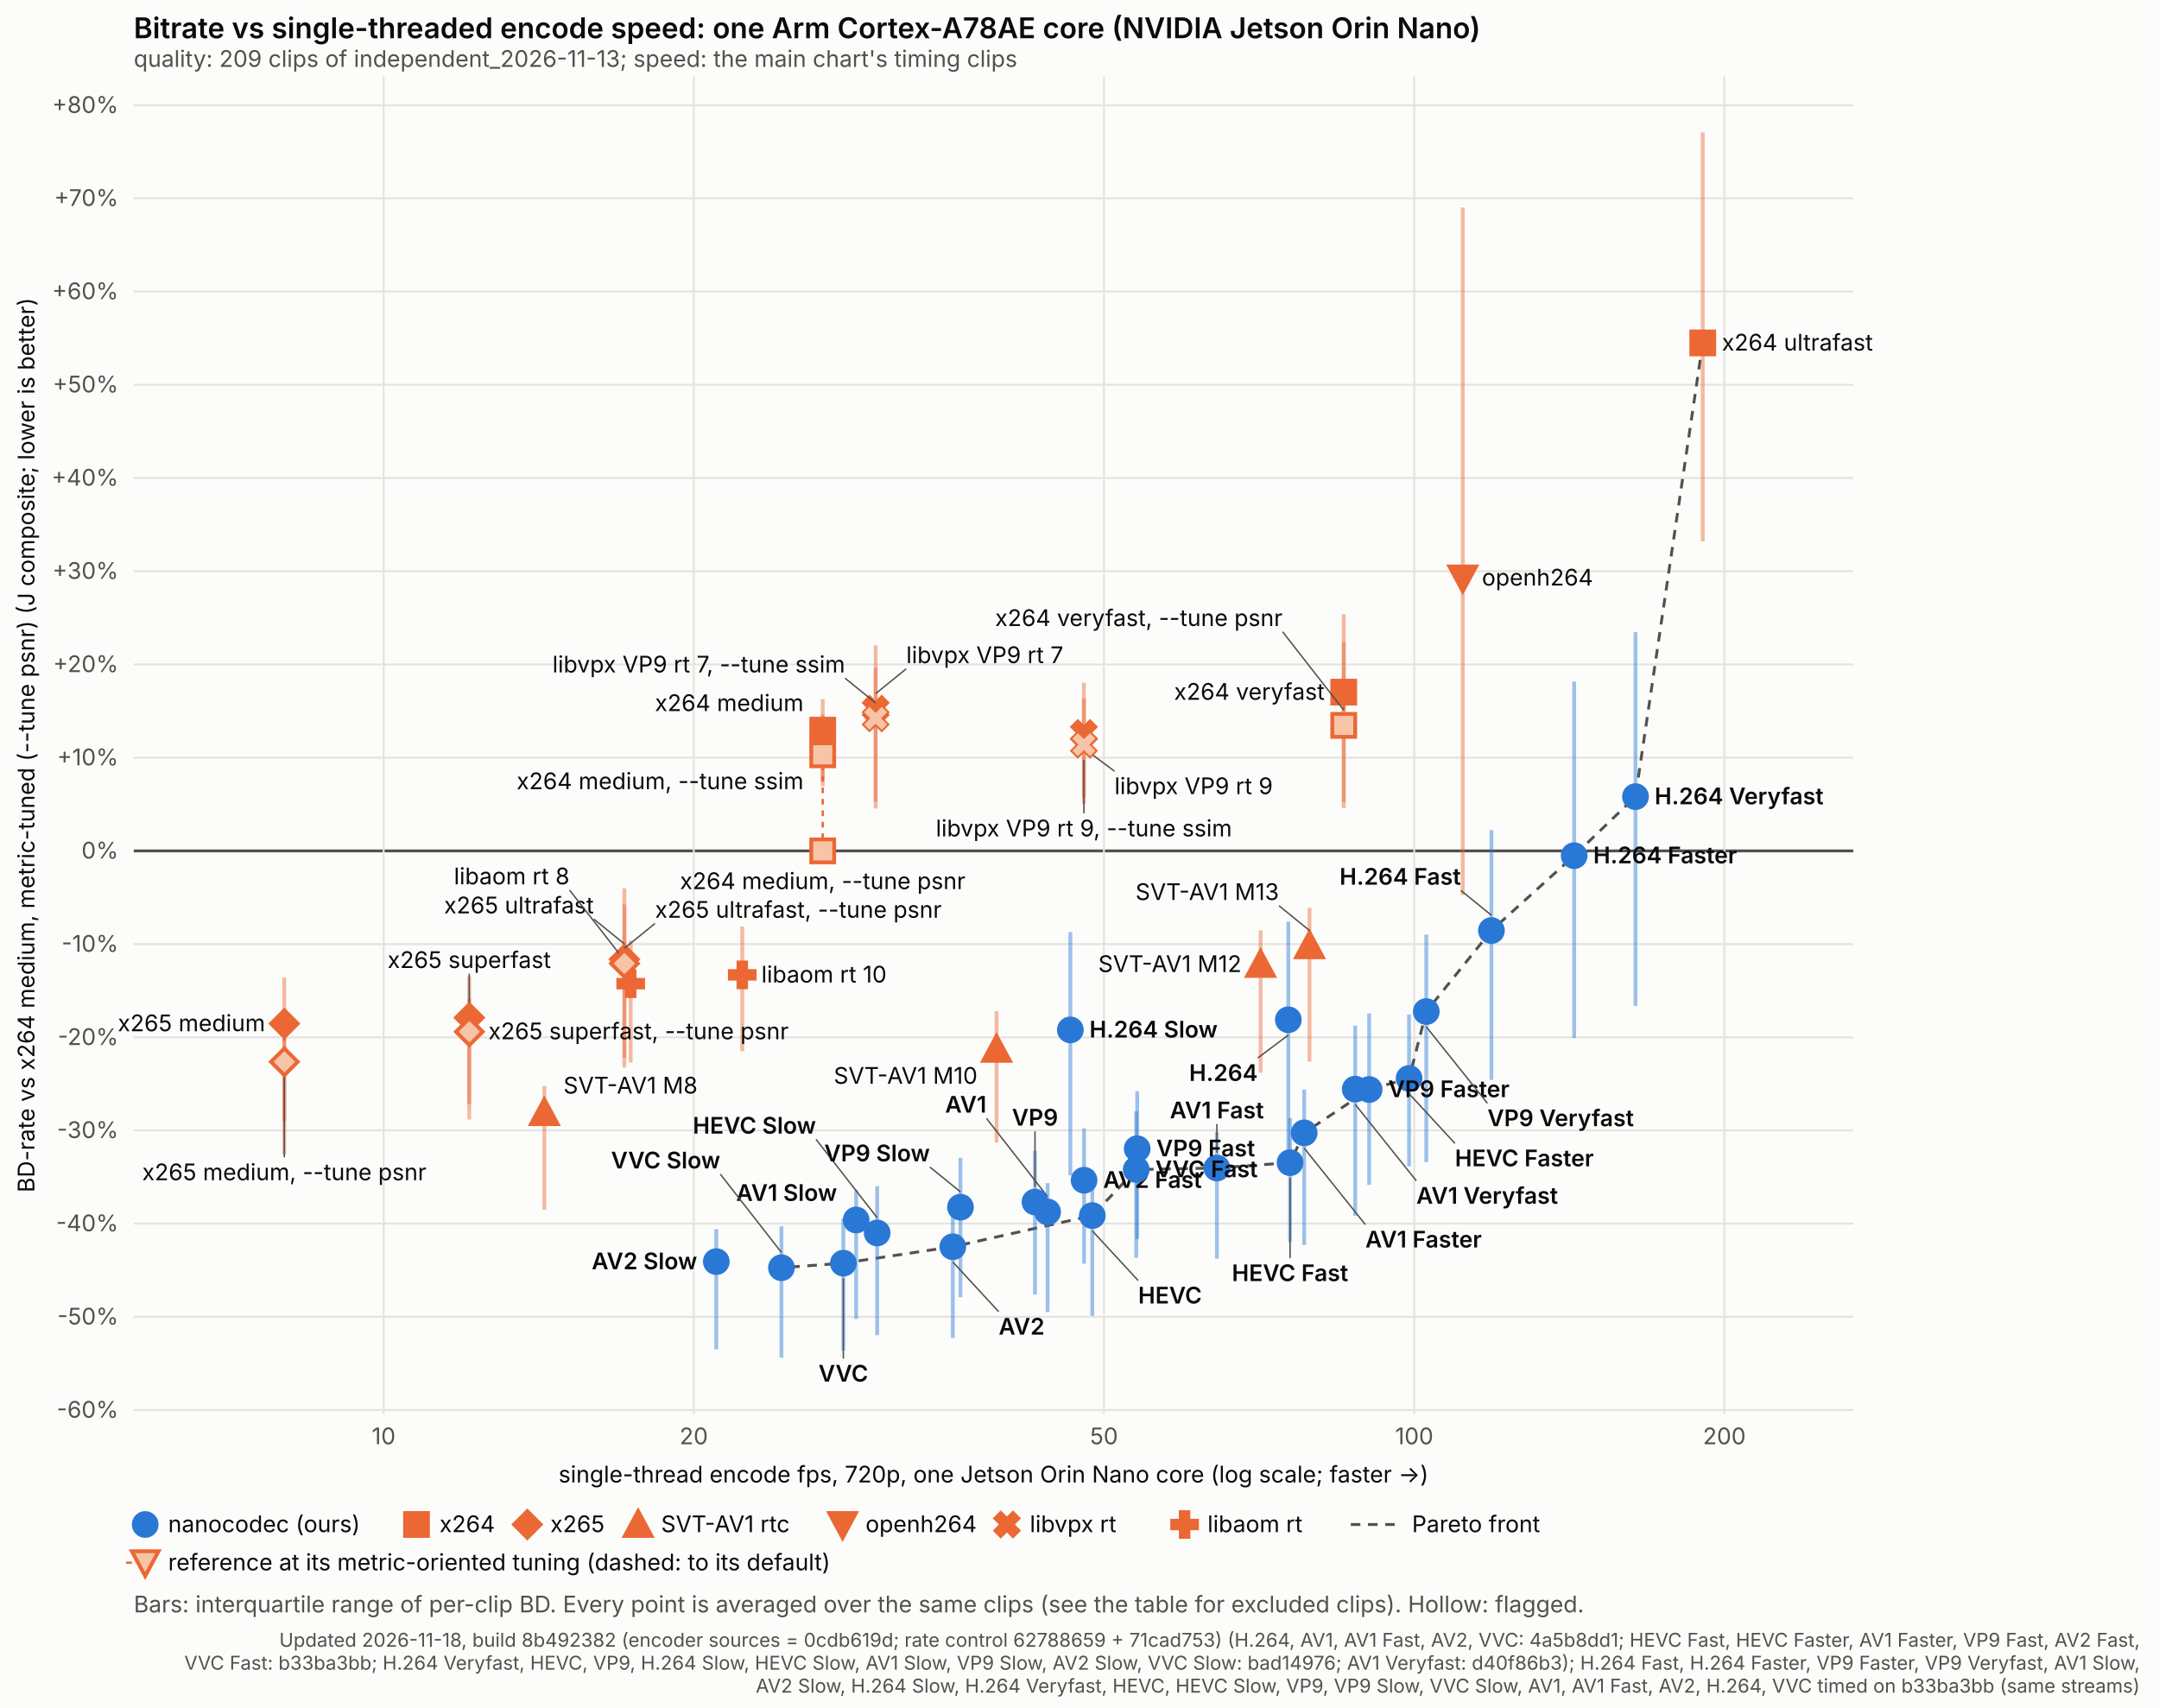
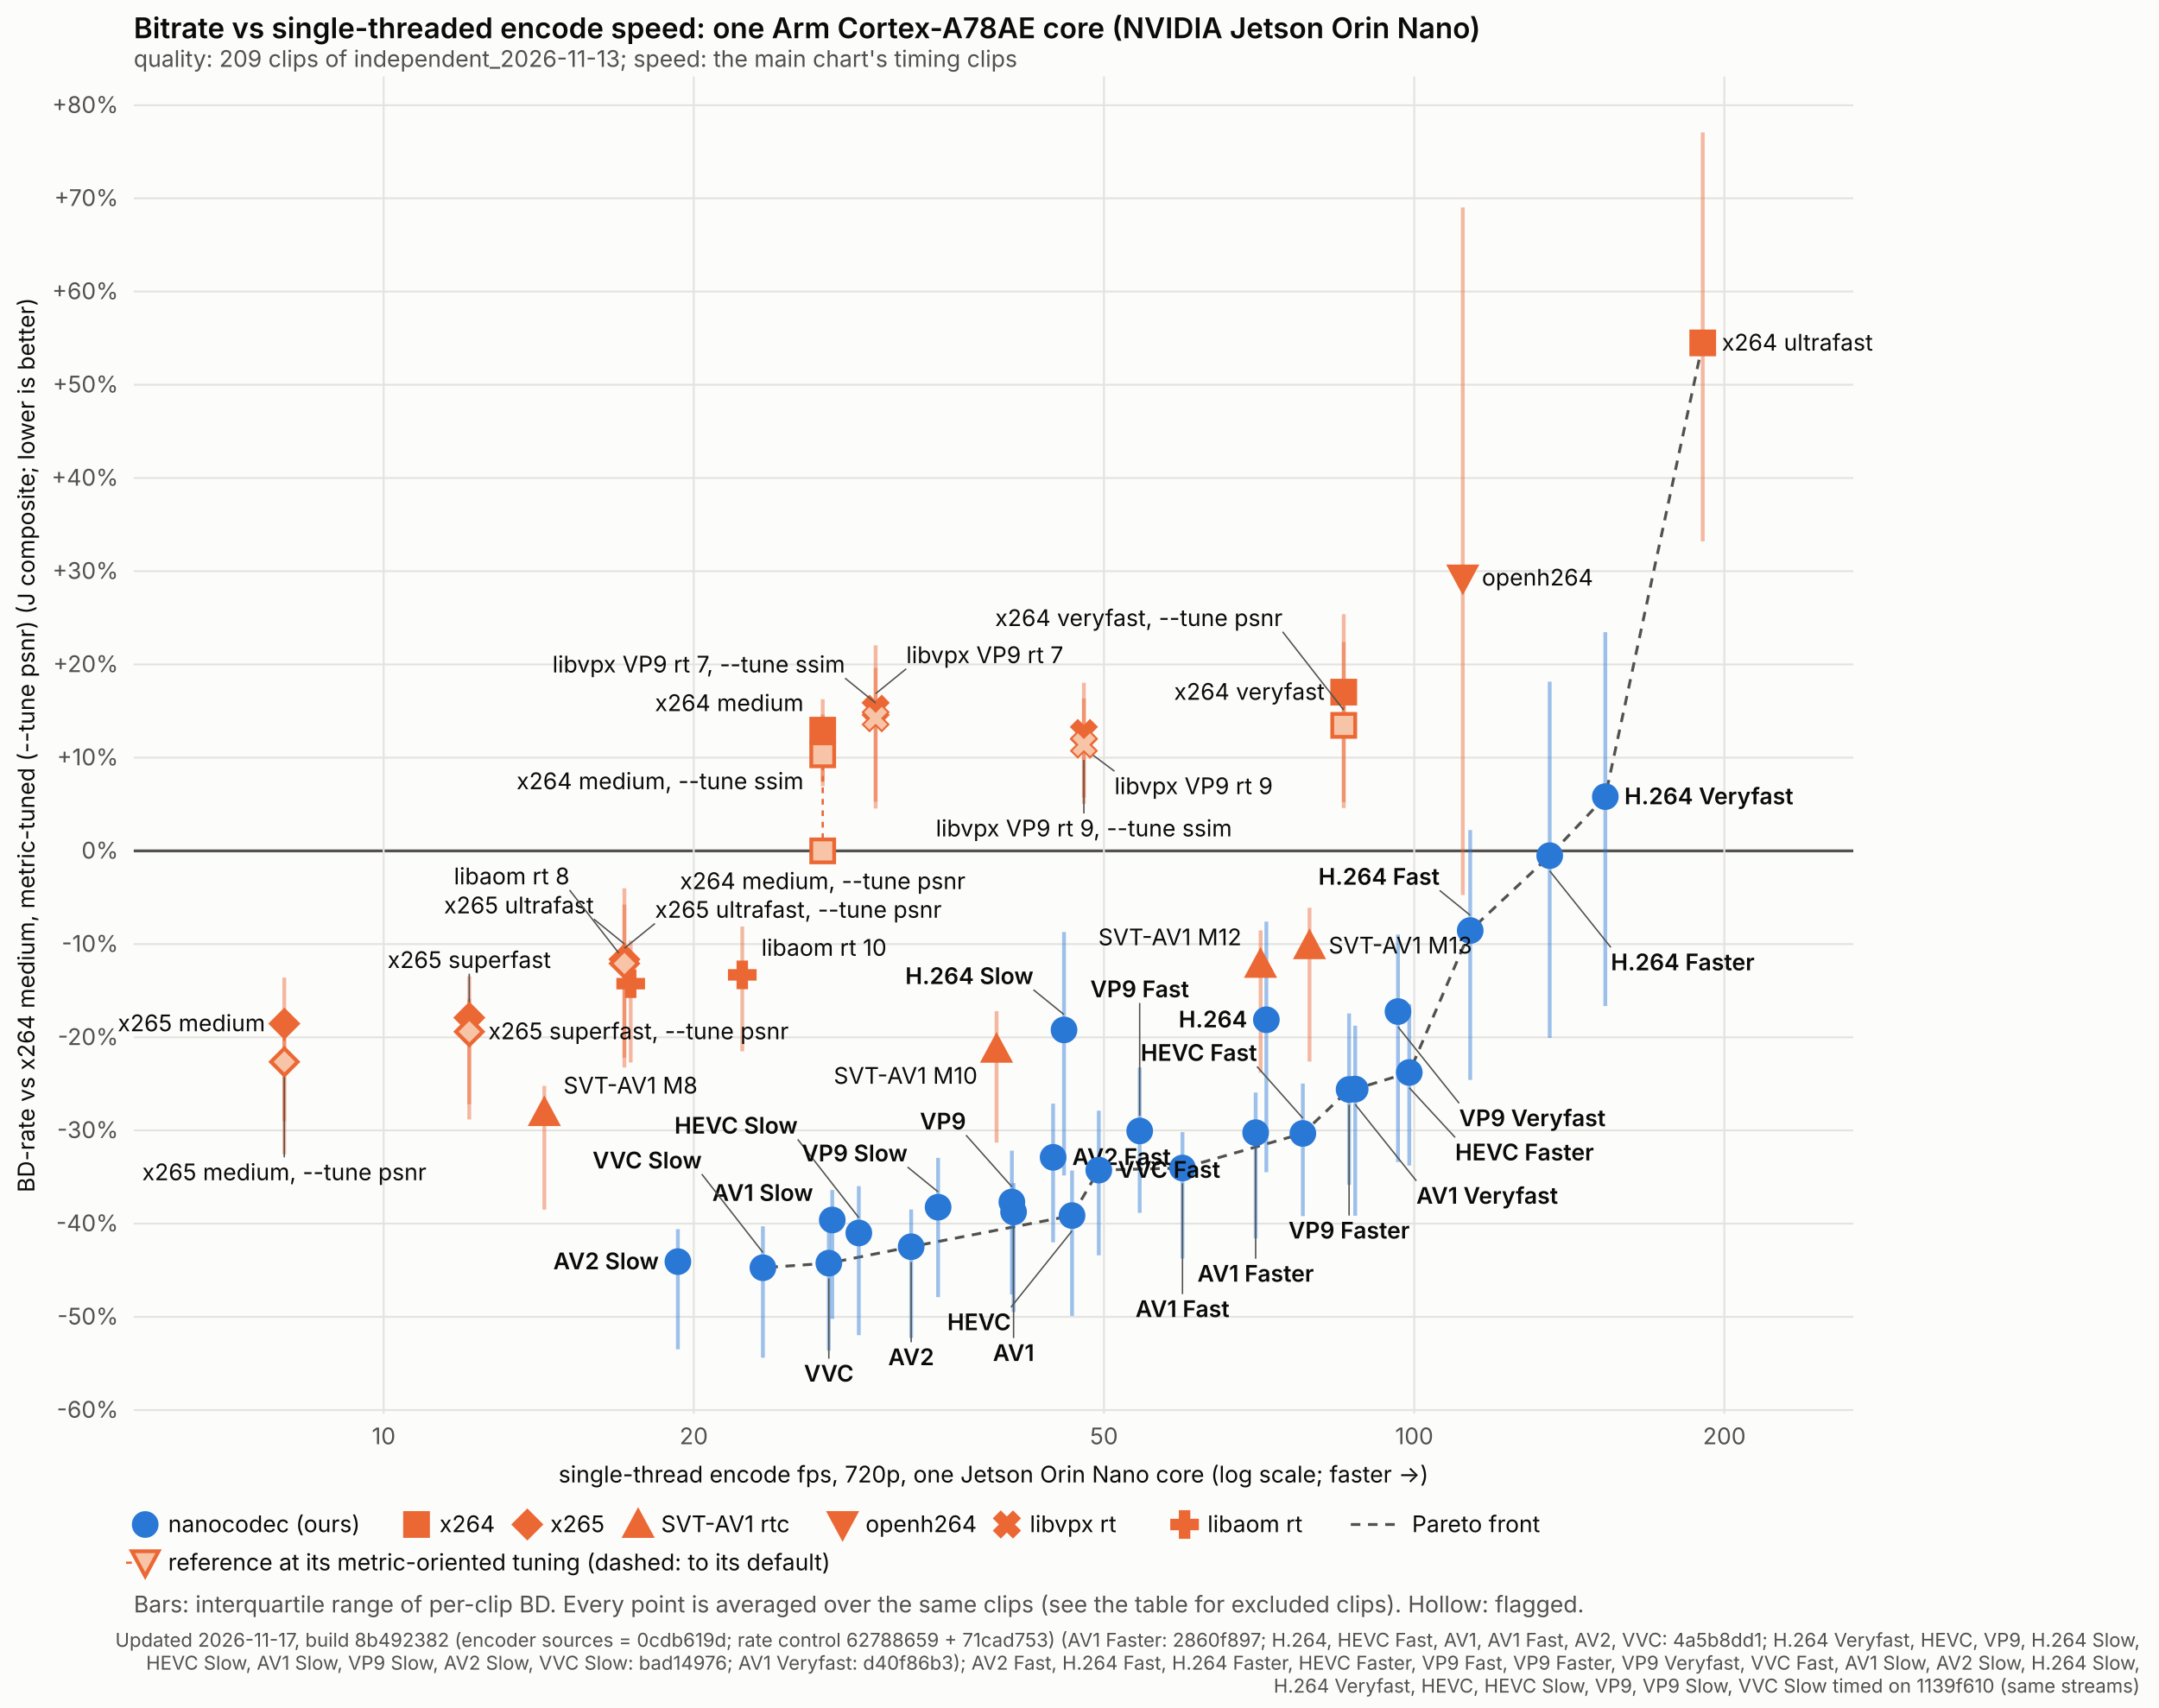
<svg xmlns="http://www.w3.org/2000/svg" viewBox="0 0 1130 894" width="1130" height="894" font-family="system-ui, -apple-system, Segoe UI, sans-serif" font-size="12">
  <rect width="1130" height="894" fill="#fcfcfb" />
  <text x="70" y="20" font-size="15" font-weight="600" fill="#0b0b0b">Bitrate vs single-threaded encode speed: one Arm Cortex-A78AE core (NVIDIA Jetson Orin Nano)</text>
  <text x="70" y="35" fill="#52514e">quality: 209 clips of independent_2026-11-13; speed: the main chart's timing clips</text>
  <line x1="70" x2="970" y1="738.1" y2="738.1" stroke="#e4e3df" stroke-width="1" />
  <text x="62" y="742.1" text-anchor="end" fill="#52514e">-60%</text>
  <line x1="70" x2="970" y1="689.3" y2="689.3" stroke="#e4e3df" stroke-width="1" />
  <text x="62" y="693.3" text-anchor="end" fill="#52514e">-50%</text>
  <line x1="70" x2="970" y1="640.5" y2="640.5" stroke="#e4e3df" stroke-width="1" />
  <text x="62" y="644.5" text-anchor="end" fill="#52514e">-40%</text>
  <line x1="70" x2="970" y1="591.7" y2="591.7" stroke="#e4e3df" stroke-width="1" />
  <text x="62" y="595.7" text-anchor="end" fill="#52514e">-30%</text>
  <line x1="70" x2="970" y1="543.0" y2="543.0" stroke="#e4e3df" stroke-width="1" />
  <text x="62" y="547.0" text-anchor="end" fill="#52514e">-20%</text>
  <line x1="70" x2="970" y1="494.2" y2="494.2" stroke="#e4e3df" stroke-width="1" />
  <text x="62" y="498.2" text-anchor="end" fill="#52514e">-10%</text>
  <line x1="70" x2="970" y1="445.4" y2="445.4" stroke="#52514e" stroke-width="1.5" />
  <text x="62" y="449.4" text-anchor="end" fill="#52514e">0%</text>
  <line x1="70" x2="970" y1="396.6" y2="396.6" stroke="#e4e3df" stroke-width="1" />
  <text x="62" y="400.6" text-anchor="end" fill="#52514e">+10%</text>
  <line x1="70" x2="970" y1="347.8" y2="347.8" stroke="#e4e3df" stroke-width="1" />
  <text x="62" y="351.8" text-anchor="end" fill="#52514e">+20%</text>
  <line x1="70" x2="970" y1="299.0" y2="299.0" stroke="#e4e3df" stroke-width="1" />
  <text x="62" y="303.0" text-anchor="end" fill="#52514e">+30%</text>
  <line x1="70" x2="970" y1="250.2" y2="250.2" stroke="#e4e3df" stroke-width="1" />
  <text x="62" y="254.2" text-anchor="end" fill="#52514e">+40%</text>
  <line x1="70" x2="970" y1="201.4" y2="201.4" stroke="#e4e3df" stroke-width="1" />
  <text x="62" y="205.4" text-anchor="end" fill="#52514e">+50%</text>
  <line x1="70" x2="970" y1="152.6" y2="152.6" stroke="#e4e3df" stroke-width="1" />
  <text x="62" y="156.6" text-anchor="end" fill="#52514e">+60%</text>
  <line x1="70" x2="970" y1="103.8" y2="103.8" stroke="#e4e3df" stroke-width="1" />
  <text x="62" y="107.8" text-anchor="end" fill="#52514e">+70%</text>
  <line x1="70" x2="970" y1="55.1" y2="55.1" stroke="#e4e3df" stroke-width="1" />
  <text x="62" y="59.1" text-anchor="end" fill="#52514e">+80%</text>
  <line x1="200.8" x2="200.8" y1="40" y2="740" stroke="#e4e3df" />
  <text x="200.8" y="756" text-anchor="middle" fill="#52514e">10</text>
  <line x1="363.1" x2="363.1" y1="40" y2="740" stroke="#e4e3df" />
  <text x="363.1" y="756" text-anchor="middle" fill="#52514e">20</text>
  <line x1="577.8" x2="577.8" y1="40" y2="740" stroke="#e4e3df" />
  <text x="577.8" y="756" text-anchor="middle" fill="#52514e">50</text>
  <line x1="740.2" x2="740.2" y1="40" y2="740" stroke="#e4e3df" />
  <text x="740.2" y="756" text-anchor="middle" fill="#52514e">100</text>
  <line x1="902.5" x2="902.5" y1="40" y2="740" stroke="#e4e3df" />
  <text x="902.5" y="756" text-anchor="middle" fill="#52514e">200</text>
  <text x="520.0" y="776" text-anchor="middle" fill="#0b0b0b">single-thread encode fps, 720p, one Jetson Orin Nano core (log scale; faster →)</text>
  <text transform="translate(18,390.0) rotate(-90)" text-anchor="middle" fill="#0b0b0b">BD-rate vs x264 medium, metric-tuned (--tune psnr) (J composite; lower is better)</text>
-   <polyline points="891.2,179.5 856.0,417.0 823.9,447.9 780.6,487.1 746.5,529.5 737.5,564.5 716.6,570.3 682.6,593.0 675.2,608.6 636.9,611.4 594.7,612.2 571.7,636.3 498.7,652.6 441.4,661.2 409.0,663.6" fill="none" stroke="#52514e" stroke-width="1.5" stroke-dasharray="5 4" />
+   <polyline points="891.2,179.5 840.2,417.0 811.1,447.9 769.5,487.1 737.6,561.4 709.3,570.1 706.1,570.3 681.9,593.3 618.9,611.4 575.1,612.5 561.1,636.3 476.9,652.6 433.8,661.2 399.3,663.6" fill="none" stroke="#52514e" stroke-width="1.5" stroke-dasharray="5 4" />
  <line x1="430.6" y1="382.2" x2="430.6" y2="445.4" stroke="#eb6834" stroke-width="1.2" stroke-dasharray="3 3" />
  <line x1="703.3" y1="362.3" x2="703.3" y2="379.7" stroke="#eb6834" stroke-width="1.2" stroke-dasharray="3 3" />
  <line x1="430.6" y1="382.2" x2="430.6" y2="395.1" stroke="#eb6834" stroke-width="1.2" stroke-dasharray="3 3" />
  <line x1="326.8" y1="502.1" x2="326.8" y2="504.4" stroke="#eb6834" stroke-width="1.2" stroke-dasharray="3 3" />
  <line x1="245.6" y1="532.7" x2="245.6" y2="540.0" stroke="#eb6834" stroke-width="1.2" stroke-dasharray="3 3" />
  <line x1="148.8" y1="535.8" x2="148.8" y2="555.8" stroke="#eb6834" stroke-width="1.2" stroke-dasharray="3 3" />
  <line x1="458.3" y1="371.1" x2="458.3" y2="376.0" stroke="#eb6834" stroke-width="1.2" stroke-dasharray="3 3" />
  <line x1="567.3" y1="383.7" x2="567.3" y2="389.8" stroke="#eb6834" stroke-width="1.2" stroke-dasharray="3 3" />
  <line x1="430.6" x2="430.6" y1="445.4" y2="445.4" stroke="#eb6834" stroke-opacity="0.45" stroke-width="2" />
  <line x1="430.6" x2="430.6" y1="409.0" y2="366.0" stroke="#eb6834" stroke-opacity="0.45" stroke-width="2" />
-   <line x1="560.2" x2="560.2" y1="615.3" y2="487.9" stroke="#2a78d6" stroke-opacity="0.45" stroke-width="2" />
-   <line x1="674.3" x2="674.3" y1="613.6" y2="482.4" stroke="#2a78d6" stroke-opacity="0.45" stroke-width="2" />
-   <line x1="780.6" x2="780.6" y1="565.3" y2="434.5" stroke="#2a78d6" stroke-opacity="0.45" stroke-width="2" />
-   <line x1="823.9" x2="823.9" y1="543.3" y2="356.8" stroke="#2a78d6" stroke-opacity="0.45" stroke-width="2" />
-   <line x1="856.0" x2="856.0" y1="526.6" y2="330.9" stroke="#2a78d6" stroke-opacity="0.45" stroke-width="2" />
-   <line x1="459.1" x2="459.1" y1="698.9" y2="620.9" stroke="#2a78d6" stroke-opacity="0.45" stroke-width="2" />
-   <line x1="571.7" x2="571.7" y1="688.8" y2="612.7" stroke="#2a78d6" stroke-opacity="0.45" stroke-width="2" />
-   <line x1="675.2" x2="675.2" y1="650.3" y2="585.3" stroke="#2a78d6" stroke-opacity="0.45" stroke-width="2" />
-   <line x1="737.5" x2="737.5" y1="610.5" y2="531.0" stroke="#2a78d6" stroke-opacity="0.45" stroke-width="2" />
-   <line x1="448.1" x2="448.1" y1="690.4" y2="622.9" stroke="#2a78d6" stroke-opacity="0.45" stroke-width="2" />
-   <line x1="548.3" x2="548.3" y1="686.8" y2="619.3" stroke="#2a78d6" stroke-opacity="0.45" stroke-width="2" />
-   <line x1="636.9" x2="636.9" y1="658.8" y2="592.6" stroke="#2a78d6" stroke-opacity="0.45" stroke-width="2" />
-   <line x1="682.6" x2="682.6" y1="651.7" y2="570.3" stroke="#2a78d6" stroke-opacity="0.45" stroke-width="2" />
+   <line x1="556.9" x2="556.9" y1="615.3" y2="487.9" stroke="#2a78d6" stroke-opacity="0.45" stroke-width="2" />
+   <line x1="662.8" x2="662.8" y1="613.6" y2="482.4" stroke="#2a78d6" stroke-opacity="0.45" stroke-width="2" />
+   <line x1="769.5" x2="769.5" y1="565.3" y2="434.5" stroke="#2a78d6" stroke-opacity="0.45" stroke-width="2" />
+   <line x1="811.1" x2="811.1" y1="543.3" y2="356.8" stroke="#2a78d6" stroke-opacity="0.45" stroke-width="2" />
+   <line x1="840.2" x2="840.2" y1="526.6" y2="330.9" stroke="#2a78d6" stroke-opacity="0.45" stroke-width="2" />
+   <line x1="449.5" x2="449.5" y1="698.9" y2="620.9" stroke="#2a78d6" stroke-opacity="0.45" stroke-width="2" />
+   <line x1="561.1" x2="561.1" y1="688.8" y2="612.7" stroke="#2a78d6" stroke-opacity="0.45" stroke-width="2" />
+   <line x1="681.9" x2="681.9" y1="636.6" y2="567.2" stroke="#2a78d6" stroke-opacity="0.45" stroke-width="2" />
+   <line x1="737.6" x2="737.6" y1="610.1" y2="525.6" stroke="#2a78d6" stroke-opacity="0.45" stroke-width="2" />
+   <line x1="435.6" x2="435.6" y1="690.4" y2="622.9" stroke="#2a78d6" stroke-opacity="0.45" stroke-width="2" />
+   <line x1="530.5" x2="530.5" y1="686.8" y2="619.3" stroke="#2a78d6" stroke-opacity="0.45" stroke-width="2" />
+   <line x1="618.9" x2="618.9" y1="658.8" y2="592.6" stroke="#2a78d6" stroke-opacity="0.45" stroke-width="2" />
+   <line x1="657.2" x2="657.2" y1="648.2" y2="571.9" stroke="#2a78d6" stroke-opacity="0.45" stroke-width="2" />
  <line x1="709.3" x2="709.3" y1="636.4" y2="536.9" stroke="#2a78d6" stroke-opacity="0.45" stroke-width="2" />
-   <line x1="502.7" x2="502.7" y1="679.0" y2="606.1" stroke="#2a78d6" stroke-opacity="0.45" stroke-width="2" />
-   <line x1="541.7" x2="541.7" y1="677.6" y2="602.3" stroke="#2a78d6" stroke-opacity="0.45" stroke-width="2" />
-   <line x1="595.2" x2="595.2" y1="648.5" y2="571.2" stroke="#2a78d6" stroke-opacity="0.45" stroke-width="2" />
-   <line x1="716.6" x2="716.6" y1="620.2" y2="530.5" stroke="#2a78d6" stroke-opacity="0.45" stroke-width="2" />
-   <line x1="746.5" x2="746.5" y1="608.3" y2="489.2" stroke="#2a78d6" stroke-opacity="0.45" stroke-width="2" />
-   <line x1="374.9" x2="374.9" y1="706.3" y2="643.4" stroke="#2a78d6" stroke-opacity="0.45" stroke-width="2" />
-   <line x1="498.7" x2="498.7" y1="700.4" y2="633.1" stroke="#2a78d6" stroke-opacity="0.45" stroke-width="2" />
-   <line x1="567.4" x2="567.4" y1="661.5" y2="590.6" stroke="#2a78d6" stroke-opacity="0.45" stroke-width="2" />
-   <line x1="409.0" x2="409.0" y1="710.7" y2="641.9" stroke="#2a78d6" stroke-opacity="0.45" stroke-width="2" />
-   <line x1="441.4" x2="441.4" y1="707.0" y2="637.9" stroke="#2a78d6" stroke-opacity="0.45" stroke-width="2" />
-   <line x1="594.7" x2="594.7" y1="658.4" y2="581.7" stroke="#2a78d6" stroke-opacity="0.45" stroke-width="2" />
+   <line x1="491.0" x2="491.0" y1="679.0" y2="606.1" stroke="#2a78d6" stroke-opacity="0.45" stroke-width="2" />
+   <line x1="529.6" x2="529.6" y1="677.6" y2="602.3" stroke="#2a78d6" stroke-opacity="0.45" stroke-width="2" />
+   <line x1="596.5" x2="596.5" y1="634.9" y2="558.8" stroke="#2a78d6" stroke-opacity="0.45" stroke-width="2" />
+   <line x1="706.1" x2="706.1" y1="620.2" y2="530.5" stroke="#2a78d6" stroke-opacity="0.45" stroke-width="2" />
+   <line x1="731.7" x2="731.7" y1="608.3" y2="489.2" stroke="#2a78d6" stroke-opacity="0.45" stroke-width="2" />
+   <line x1="354.8" x2="354.8" y1="706.3" y2="643.4" stroke="#2a78d6" stroke-opacity="0.45" stroke-width="2" />
+   <line x1="476.9" x2="476.9" y1="700.4" y2="633.1" stroke="#2a78d6" stroke-opacity="0.45" stroke-width="2" />
+   <line x1="551.2" x2="551.2" y1="650.3" y2="577.7" stroke="#2a78d6" stroke-opacity="0.45" stroke-width="2" />
+   <line x1="399.3" x2="399.3" y1="710.7" y2="641.9" stroke="#2a78d6" stroke-opacity="0.45" stroke-width="2" />
+   <line x1="433.8" x2="433.8" y1="707.0" y2="637.9" stroke="#2a78d6" stroke-opacity="0.45" stroke-width="2" />
+   <line x1="575.1" x2="575.1" y1="657.1" y2="581.4" stroke="#2a78d6" stroke-opacity="0.45" stroke-width="2" />
  <line x1="765.6" x2="765.6" y1="468.5" y2="108.6" stroke="#eb6834" stroke-opacity="0.45" stroke-width="2" />
  <line x1="891.2" x2="891.2" y1="283.4" y2="69.3" stroke="#eb6834" stroke-opacity="0.45" stroke-width="2" />
  <line x1="703.3" x2="703.3" y1="419.9" y2="321.5" stroke="#eb6834" stroke-opacity="0.45" stroke-width="2" />
  <line x1="326.8" x2="326.8" y1="553.7" y2="465.0" stroke="#eb6834" stroke-opacity="0.45" stroke-width="2" />
  <line x1="245.6" x2="245.6" y1="578.0" y2="511.1" stroke="#eb6834" stroke-opacity="0.45" stroke-width="2" />
  <line x1="148.8" x2="148.8" y1="586.9" y2="511.7" stroke="#eb6834" stroke-opacity="0.45" stroke-width="2" />
  <line x1="284.9" x2="284.9" y1="633.2" y2="568.4" stroke="#eb6834" stroke-opacity="0.45" stroke-width="2" />
  <line x1="521.6" x2="521.6" y1="598.1" y2="529.3" stroke="#eb6834" stroke-opacity="0.45" stroke-width="2" />
  <line x1="659.8" x2="659.8" y1="561.5" y2="487.0" stroke="#eb6834" stroke-opacity="0.45" stroke-width="2" />
  <line x1="685.4" x2="685.4" y1="555.7" y2="475.2" stroke="#eb6834" stroke-opacity="0.45" stroke-width="2" />
  <line x1="458.3" x2="458.3" y1="419.6" y2="337.8" stroke="#eb6834" stroke-opacity="0.45" stroke-width="2" />
  <line x1="567.3" x2="567.3" y1="417.5" y2="357.4" stroke="#eb6834" stroke-opacity="0.45" stroke-width="2" />
  <line x1="330.1" x2="330.1" y1="556.2" y2="492.4" stroke="#eb6834" stroke-opacity="0.45" stroke-width="2" />
  <line x1="388.5" x2="388.5" y1="550.3" y2="485.0" stroke="#eb6834" stroke-opacity="0.45" stroke-width="2" />
  <line x1="703.3" x2="703.3" y1="423.0" y2="336.1" stroke="#eb6834" stroke-opacity="0.45" stroke-width="2" />
  <line x1="430.6" x2="430.6" y1="411.6" y2="374.0" stroke="#eb6834" stroke-opacity="0.45" stroke-width="2" />
  <line x1="326.8" x2="326.8" y1="558.8" y2="473.5" stroke="#eb6834" stroke-opacity="0.45" stroke-width="2" />
  <line x1="245.6" x2="245.6" y1="586.0" y2="522.8" stroke="#eb6834" stroke-opacity="0.45" stroke-width="2" />
  <line x1="148.8" x2="148.8" y1="604.2" y2="533.5" stroke="#eb6834" stroke-opacity="0.45" stroke-width="2" />
  <line x1="458.3" x2="458.3" y1="423.2" y2="349.6" stroke="#eb6834" stroke-opacity="0.45" stroke-width="2" />
  <line x1="567.3" x2="567.3" y1="420.8" y2="365.6" stroke="#eb6834" stroke-opacity="0.45" stroke-width="2" />
  <g>
    <rect x="424.6" y="439.4" width="12" height="12" fill="#f7c4a8" stroke="#eb6834" stroke-width="2" />
  </g>
  <text x="430.6" y="465.4" text-anchor="middle" fill="#0b0b0b">x264 medium, --tune psnr</text>
  <g>
    <rect x="424.6" y="376.2" width="12" height="12" fill="#eb6834" stroke="#eb6834" stroke-width="2" />
  </g>
  <text x="420.6" y="372.2" text-anchor="end" fill="#0b0b0b">x264 medium</text>
  <g>
-     <circle cx="560.2" cy="539.1" r="6" fill="#2a78d6" stroke="#2a78d6" stroke-width="2" />
-   </g>
-   <text x="570.2" y="543.1" text-anchor="start" fill="#0b0b0b" font-weight="600">H.264 Slow</text>
-   <g>
-     <circle cx="674.3" cy="533.8" r="6" fill="#2a78d6" stroke="#2a78d6" stroke-width="2" />
-   </g>
-   <line x1="674.3" y1="541.8" x2="658.3" y2="553.8" stroke="#52514e" stroke-width="0.75" />
-   <text x="658.3" y="565.8" text-anchor="end" fill="#0b0b0b" font-weight="600">H.264</text>
-   <g>
-     <circle cx="780.6" cy="487.1" r="6" fill="#2a78d6" stroke="#2a78d6" stroke-width="2" />
-   </g>
-   <line x1="780.6" y1="479.1" x2="764.6" y2="466.1" stroke="#52514e" stroke-width="0.75" />
-   <text x="764.6" y="463.1" text-anchor="end" fill="#0b0b0b" font-weight="600">H.264 Fast</text>
-   <g>
-     <circle cx="823.9" cy="447.9" r="6" fill="#2a78d6" stroke="#2a78d6" stroke-width="2" />
-   </g>
-   <text x="833.9" y="451.9" text-anchor="start" fill="#0b0b0b" font-weight="600">H.264 Faster</text>
-   <g>
-     <circle cx="856.0" cy="417.0" r="6" fill="#2a78d6" stroke="#2a78d6" stroke-width="2" />
-   </g>
-   <text x="866.0" y="421.0" text-anchor="start" fill="#0b0b0b" font-weight="600">H.264 Veryfast</text>
-   <g>
-     <circle cx="459.1" cy="645.4" r="6" fill="#2a78d6" stroke="#2a78d6" stroke-width="2" />
-   </g>
-   <line x1="459.1" y1="637.4" x2="427.1" y2="596.4" stroke="#52514e" stroke-width="0.75" />
-   <text x="427.1" y="593.4" text-anchor="end" fill="#0b0b0b" font-weight="600">HEVC Slow</text>
-   <g>
-     <circle cx="571.7" cy="636.3" r="6" fill="#2a78d6" stroke="#2a78d6" stroke-width="2" />
-   </g>
-   <line x1="571.7" y1="644.3" x2="595.7" y2="670.3" stroke="#52514e" stroke-width="0.75" />
-   <text x="595.7" y="682.3" text-anchor="start" fill="#0b0b0b" font-weight="600">HEVC</text>
-   <g>
-     <circle cx="675.2" cy="608.6" r="6" fill="#2a78d6" stroke="#2a78d6" stroke-width="2" />
-   </g>
-   <line x1="675.2" y1="616.6" x2="675.2" y2="658.6" stroke="#52514e" stroke-width="0.75" />
-   <text x="675.2" y="670.6" text-anchor="middle" fill="#0b0b0b" font-weight="600">HEVC Fast</text>
-   <g>
-     <circle cx="737.5" cy="564.5" r="6" fill="#2a78d6" stroke="#2a78d6" stroke-width="2" />
-   </g>
-   <line x1="737.5" y1="572.5" x2="761.5" y2="598.5" stroke="#52514e" stroke-width="0.75" />
-   <text x="761.5" y="610.5" text-anchor="start" fill="#0b0b0b" font-weight="600">HEVC Faster</text>
-   <g>
-     <circle cx="448.1" cy="638.6" r="6" fill="#2a78d6" stroke="#2a78d6" stroke-width="2" />
-   </g>
-   <text x="438.1" y="628.6" text-anchor="end" fill="#0b0b0b" font-weight="600">AV1 Slow</text>
-   <g>
-     <circle cx="548.3" cy="634.4" r="6" fill="#2a78d6" stroke="#2a78d6" stroke-width="2" />
-   </g>
-   <line x1="548.3" y1="626.4" x2="516.3" y2="585.4" stroke="#52514e" stroke-width="0.75" />
-   <text x="516.3" y="582.4" text-anchor="end" fill="#0b0b0b" font-weight="600">AV1</text>
-   <g>
-     <circle cx="636.9" cy="611.4" r="6" fill="#2a78d6" stroke="#2a78d6" stroke-width="2" />
-   </g>
-   <line x1="636.9" y1="603.4" x2="636.9" y2="588.4" stroke="#52514e" stroke-width="0.75" />
-   <text x="636.9" y="585.4" text-anchor="middle" fill="#0b0b0b" font-weight="600">AV1 Fast</text>
-   <g>
-     <circle cx="682.6" cy="593.0" r="6" fill="#2a78d6" stroke="#2a78d6" stroke-width="2" />
-   </g>
-   <line x1="682.6" y1="601.0" x2="714.6" y2="641.0" stroke="#52514e" stroke-width="0.75" />
-   <text x="714.6" y="653.0" text-anchor="start" fill="#0b0b0b" font-weight="600">AV1 Faster</text>
+     <circle cx="556.9" cy="539.1" r="6" fill="#2a78d6" stroke="#2a78d6" stroke-width="2" />
+   </g>
+   <line x1="556.9" y1="531.1" x2="540.9" y2="518.1" stroke="#52514e" stroke-width="0.75" />
+   <text x="540.9" y="515.1" text-anchor="end" fill="#0b0b0b" font-weight="600">H.264 Slow</text>
+   <g>
+     <circle cx="662.8" cy="533.8" r="6" fill="#2a78d6" stroke="#2a78d6" stroke-width="2" />
+   </g>
+   <text x="652.8" y="537.8" text-anchor="end" fill="#0b0b0b" font-weight="600">H.264</text>
+   <g>
+     <circle cx="769.5" cy="487.1" r="6" fill="#2a78d6" stroke="#2a78d6" stroke-width="2" />
+   </g>
+   <line x1="769.5" y1="479.1" x2="753.5" y2="466.1" stroke="#52514e" stroke-width="0.75" />
+   <text x="753.5" y="463.1" text-anchor="end" fill="#0b0b0b" font-weight="600">H.264 Fast</text>
+   <g>
+     <circle cx="811.1" cy="447.9" r="6" fill="#2a78d6" stroke="#2a78d6" stroke-width="2" />
+   </g>
+   <line x1="811.1" y1="455.9" x2="843.1" y2="495.9" stroke="#52514e" stroke-width="0.75" />
+   <text x="843.1" y="507.9" text-anchor="start" fill="#0b0b0b" font-weight="600">H.264 Faster</text>
+   <g>
+     <circle cx="840.2" cy="417.0" r="6" fill="#2a78d6" stroke="#2a78d6" stroke-width="2" />
+   </g>
+   <text x="850.2" y="421.0" text-anchor="start" fill="#0b0b0b" font-weight="600">H.264 Veryfast</text>
+   <g>
+     <circle cx="449.5" cy="645.4" r="6" fill="#2a78d6" stroke="#2a78d6" stroke-width="2" />
+   </g>
+   <line x1="449.5" y1="637.4" x2="417.5" y2="596.4" stroke="#52514e" stroke-width="0.75" />
+   <text x="417.5" y="593.4" text-anchor="end" fill="#0b0b0b" font-weight="600">HEVC Slow</text>
+   <g>
+     <circle cx="561.1" cy="636.3" r="6" fill="#2a78d6" stroke="#2a78d6" stroke-width="2" />
+   </g>
+   <line x1="561.1" y1="644.3" x2="529.1" y2="684.3" stroke="#52514e" stroke-width="0.75" />
+   <text x="529.1" y="696.3" text-anchor="end" fill="#0b0b0b" font-weight="600">HEVC</text>
+   <g>
+     <circle cx="681.9" cy="593.3" r="6" fill="#2a78d6" stroke="#2a78d6" stroke-width="2" />
+   </g>
+   <line x1="681.9" y1="585.3" x2="657.9" y2="558.3" stroke="#52514e" stroke-width="0.75" />
+   <text x="657.9" y="555.3" text-anchor="end" fill="#0b0b0b" font-weight="600">HEVC Fast</text>
+   <g>
+     <circle cx="737.6" cy="561.4" r="6" fill="#2a78d6" stroke="#2a78d6" stroke-width="2" />
+   </g>
+   <line x1="737.6" y1="569.4" x2="761.6" y2="595.4" stroke="#52514e" stroke-width="0.75" />
+   <text x="761.6" y="607.4" text-anchor="start" fill="#0b0b0b" font-weight="600">HEVC Faster</text>
+   <g>
+     <circle cx="435.6" cy="638.6" r="6" fill="#2a78d6" stroke="#2a78d6" stroke-width="2" />
+   </g>
+   <text x="425.6" y="628.6" text-anchor="end" fill="#0b0b0b" font-weight="600">AV1 Slow</text>
+   <g>
+     <circle cx="530.5" cy="634.4" r="6" fill="#2a78d6" stroke="#2a78d6" stroke-width="2" />
+   </g>
+   <line x1="530.5" y1="642.4" x2="530.5" y2="700.4" stroke="#52514e" stroke-width="0.75" />
+   <text x="530.5" y="712.4" text-anchor="middle" fill="#0b0b0b" font-weight="600">AV1</text>
+   <g>
+     <circle cx="618.9" cy="611.4" r="6" fill="#2a78d6" stroke="#2a78d6" stroke-width="2" />
+   </g>
+   <line x1="618.9" y1="619.4" x2="618.9" y2="677.4" stroke="#52514e" stroke-width="0.75" />
+   <text x="618.9" y="689.4" text-anchor="middle" fill="#0b0b0b" font-weight="600">AV1 Fast</text>
+   <g>
+     <circle cx="657.2" cy="592.9" r="6" fill="#2a78d6" stroke="#2a78d6" stroke-width="2" />
+   </g>
+   <line x1="657.2" y1="600.9" x2="657.2" y2="658.9" stroke="#52514e" stroke-width="0.75" />
+   <text x="657.2" y="670.9" text-anchor="middle" fill="#0b0b0b" font-weight="600">AV1 Faster</text>
  <g>
    <circle cx="709.3" cy="570.1" r="6" fill="#2a78d6" stroke="#2a78d6" stroke-width="2" />
  </g>
  <line x1="709.3" y1="578.1" x2="741.3" y2="618.1" stroke="#52514e" stroke-width="0.75" />
  <text x="741.3" y="630.1" text-anchor="start" fill="#0b0b0b" font-weight="600">AV1 Veryfast</text>
  <g>
-     <circle cx="502.7" cy="631.9" r="6" fill="#2a78d6" stroke="#2a78d6" stroke-width="2" />
-   </g>
-   <line x1="502.7" y1="623.9" x2="486.7" y2="610.9" stroke="#52514e" stroke-width="0.75" />
-   <text x="486.7" y="607.9" text-anchor="end" fill="#0b0b0b" font-weight="600">VP9 Slow</text>
-   <g>
-     <circle cx="541.7" cy="629.2" r="6" fill="#2a78d6" stroke="#2a78d6" stroke-width="2" />
-   </g>
-   <line x1="541.7" y1="621.2" x2="541.7" y2="592.2" stroke="#52514e" stroke-width="0.75" />
-   <text x="541.7" y="589.2" text-anchor="middle" fill="#0b0b0b" font-weight="600">VP9</text>
-   <g>
-     <circle cx="595.2" cy="601.3" r="6" fill="#2a78d6" stroke="#2a78d6" stroke-width="2" />
-   </g>
-   <text x="605.2" y="605.3" text-anchor="start" fill="#0b0b0b" font-weight="600">VP9 Fast</text>
-   <g>
-     <circle cx="716.6" cy="570.3" r="6" fill="#2a78d6" stroke="#2a78d6" stroke-width="2" />
-   </g>
-   <text x="726.6" y="574.3" text-anchor="start" fill="#0b0b0b" font-weight="600">VP9 Faster</text>
-   <g>
-     <circle cx="746.5" cy="529.5" r="6" fill="#2a78d6" stroke="#2a78d6" stroke-width="2" />
-   </g>
-   <line x1="746.5" y1="537.5" x2="778.5" y2="577.5" stroke="#52514e" stroke-width="0.75" />
-   <text x="778.5" y="589.5" text-anchor="start" fill="#0b0b0b" font-weight="600">VP9 Veryfast</text>
-   <g>
-     <circle cx="374.9" cy="660.4" r="6" fill="#2a78d6" stroke="#2a78d6" stroke-width="2" />
-   </g>
-   <text x="364.9" y="664.4" text-anchor="end" fill="#0b0b0b" font-weight="600">AV2 Slow</text>
-   <g>
-     <circle cx="498.7" cy="652.6" r="6" fill="#2a78d6" stroke="#2a78d6" stroke-width="2" />
-   </g>
-   <line x1="498.7" y1="660.6" x2="522.7" y2="686.6" stroke="#52514e" stroke-width="0.75" />
-   <text x="522.7" y="698.6" text-anchor="start" fill="#0b0b0b" font-weight="600">AV2</text>
-   <g>
-     <circle cx="567.4" cy="617.8" r="6" fill="#2a78d6" stroke="#2a78d6" stroke-width="2" />
-   </g>
-   <text x="577.4" y="621.8" text-anchor="start" fill="#0b0b0b" font-weight="600">AV2 Fast</text>
-   <g>
-     <circle cx="409.0" cy="663.6" r="6" fill="#2a78d6" stroke="#2a78d6" stroke-width="2" />
-   </g>
-   <line x1="409.0" y1="655.6" x2="377.0" y2="614.6" stroke="#52514e" stroke-width="0.75" />
-   <text x="377.0" y="611.6" text-anchor="end" fill="#0b0b0b" font-weight="600">VVC Slow</text>
-   <g>
-     <circle cx="441.4" cy="661.2" r="6" fill="#2a78d6" stroke="#2a78d6" stroke-width="2" />
-   </g>
-   <line x1="441.4" y1="669.2" x2="441.4" y2="711.2" stroke="#52514e" stroke-width="0.75" />
-   <text x="441.4" y="723.2" text-anchor="middle" fill="#0b0b0b" font-weight="600">VVC</text>
-   <g>
-     <circle cx="594.7" cy="612.2" r="6" fill="#2a78d6" stroke="#2a78d6" stroke-width="2" />
-   </g>
-   <text x="604.7" y="616.2" text-anchor="start" fill="#0b0b0b" font-weight="600">VVC Fast</text>
+     <circle cx="491.0" cy="631.9" r="6" fill="#2a78d6" stroke="#2a78d6" stroke-width="2" />
+   </g>
+   <line x1="491.0" y1="623.9" x2="475.0" y2="610.9" stroke="#52514e" stroke-width="0.75" />
+   <text x="475.0" y="607.9" text-anchor="end" fill="#0b0b0b" font-weight="600">VP9 Slow</text>
+   <g>
+     <circle cx="529.6" cy="629.2" r="6" fill="#2a78d6" stroke="#2a78d6" stroke-width="2" />
+   </g>
+   <line x1="529.6" y1="621.2" x2="505.6" y2="594.2" stroke="#52514e" stroke-width="0.75" />
+   <text x="505.6" y="591.2" text-anchor="end" fill="#0b0b0b" font-weight="600">VP9</text>
+   <g>
+     <circle cx="596.5" cy="592.0" r="6" fill="#2a78d6" stroke="#2a78d6" stroke-width="2" />
+   </g>
+   <line x1="596.5" y1="584.0" x2="596.5" y2="525.0" stroke="#52514e" stroke-width="0.75" />
+   <text x="596.5" y="522.0" text-anchor="middle" fill="#0b0b0b" font-weight="600">VP9 Fast</text>
+   <g>
+     <circle cx="706.1" cy="570.3" r="6" fill="#2a78d6" stroke="#2a78d6" stroke-width="2" />
+   </g>
+   <line x1="706.1" y1="578.3" x2="706.1" y2="636.3" stroke="#52514e" stroke-width="0.75" />
+   <text x="706.1" y="648.3" text-anchor="middle" fill="#0b0b0b" font-weight="600">VP9 Faster</text>
+   <g>
+     <circle cx="731.7" cy="529.5" r="6" fill="#2a78d6" stroke="#2a78d6" stroke-width="2" />
+   </g>
+   <line x1="731.7" y1="537.5" x2="763.7" y2="577.5" stroke="#52514e" stroke-width="0.75" />
+   <text x="763.7" y="589.5" text-anchor="start" fill="#0b0b0b" font-weight="600">VP9 Veryfast</text>
+   <g>
+     <circle cx="354.8" cy="660.4" r="6" fill="#2a78d6" stroke="#2a78d6" stroke-width="2" />
+   </g>
+   <text x="344.8" y="664.4" text-anchor="end" fill="#0b0b0b" font-weight="600">AV2 Slow</text>
+   <g>
+     <circle cx="476.9" cy="652.6" r="6" fill="#2a78d6" stroke="#2a78d6" stroke-width="2" />
+   </g>
+   <line x1="476.9" y1="660.6" x2="476.9" y2="702.6" stroke="#52514e" stroke-width="0.75" />
+   <text x="476.9" y="714.6" text-anchor="middle" fill="#0b0b0b" font-weight="600">AV2</text>
+   <g>
+     <circle cx="551.2" cy="605.8" r="6" fill="#2a78d6" stroke="#2a78d6" stroke-width="2" />
+   </g>
+   <text x="561.2" y="609.8" text-anchor="start" fill="#0b0b0b" font-weight="600">AV2 Fast</text>
+   <g>
+     <circle cx="399.3" cy="663.6" r="6" fill="#2a78d6" stroke="#2a78d6" stroke-width="2" />
+   </g>
+   <line x1="399.3" y1="655.6" x2="367.3" y2="614.6" stroke="#52514e" stroke-width="0.75" />
+   <text x="367.3" y="611.6" text-anchor="end" fill="#0b0b0b" font-weight="600">VVC Slow</text>
+   <g>
+     <circle cx="433.8" cy="661.2" r="6" fill="#2a78d6" stroke="#2a78d6" stroke-width="2" />
+   </g>
+   <line x1="433.8" y1="669.2" x2="433.8" y2="711.2" stroke="#52514e" stroke-width="0.75" />
+   <text x="433.8" y="723.2" text-anchor="middle" fill="#0b0b0b" font-weight="600">VVC</text>
+   <g>
+     <circle cx="575.1" cy="612.5" r="6" fill="#2a78d6" stroke="#2a78d6" stroke-width="2" />
+   </g>
+   <text x="585.1" y="616.5" text-anchor="start" fill="#0b0b0b" font-weight="600">VVC Fast</text>
  <g>
    <polygon points="765.601,309.512 772.601,296.512 758.601,296.512" fill="#eb6834" stroke="#eb6834" stroke-width="2" />
  </g>
  <text x="775.6" y="306.5" text-anchor="start" fill="#0b0b0b">openh264</text>
  <g>
    <rect x="885.2" y="173.5" width="12" height="12" fill="#eb6834" stroke="#eb6834" stroke-width="2" />
  </g>
  <text x="901.2" y="183.5" text-anchor="start" fill="#0b0b0b">x264 ultrafast</text>
  <g>
    <rect x="697.3" y="356.3" width="12" height="12" fill="#eb6834" stroke="#eb6834" stroke-width="2" />
  </g>
  <text x="693.3" y="366.3" text-anchor="end" fill="#0b0b0b">x264 veryfast</text>
  <g>
    <polygon points="326.811,495.134 333.811,502.134 326.811,509.134 319.811,502.134" fill="#eb6834" stroke="#eb6834" stroke-width="2" />
  </g>
  <line x1="326.8" y1="494.1" x2="310.8" y2="481.1" stroke="#52514e" stroke-width="0.75" />
  <text x="310.8" y="478.1" text-anchor="end" fill="#0b0b0b">x265 ultrafast</text>
  <g>
    <polygon points="245.647,525.704 252.647,532.704 245.647,539.704 238.647,532.704" fill="#eb6834" stroke="#eb6834" stroke-width="2" />
  </g>
  <line x1="245.6" y1="524.7" x2="245.6" y2="509.7" stroke="#52514e" stroke-width="0.75" />
  <text x="245.6" y="506.7" text-anchor="middle" fill="#0b0b0b">x265 superfast</text>
  <g>
    <polygon points="148.821,528.829 155.821,535.829 148.821,542.829 141.821,535.829" fill="#eb6834" stroke="#eb6834" stroke-width="2" />
  </g>
  <text x="138.8" y="539.8" text-anchor="end" fill="#0b0b0b">x265 medium</text>
  <g>
    <polygon points="284.896,575.439 291.896,588.439 277.896,588.439" fill="#eb6834" stroke="#eb6834" stroke-width="2" />
  </g>
  <text x="294.9" y="572.4" text-anchor="start" fill="#0b0b0b">SVT-AV1 M8</text>
  <g>
    <polygon points="521.574,542.289 528.574,555.289 514.574,555.289" fill="#eb6834" stroke="#eb6834" stroke-width="2" />
  </g>
  <text x="511.6" y="567.3" text-anchor="end" fill="#0b0b0b">SVT-AV1 M10</text>
  <g>
    <polygon points="659.751,497.84 666.751,510.84 652.751,510.84" fill="#eb6834" stroke="#eb6834" stroke-width="2" />
  </g>
-   <text x="649.8" y="508.8" text-anchor="end" fill="#0b0b0b">SVT-AV1 M12</text>
+   <text x="649.8" y="494.8" text-anchor="end" fill="#0b0b0b">SVT-AV1 M12</text>
  <g>
    <polygon points="685.389,488.091 692.389,501.091 678.389,501.091" fill="#eb6834" stroke="#eb6834" stroke-width="2" />
  </g>
-   <line x1="685.4" y1="487.1" x2="669.4" y2="474.1" stroke="#52514e" stroke-width="0.75" />
-   <text x="669.4" y="471.1" text-anchor="end" fill="#0b0b0b">SVT-AV1 M13</text>
+   <text x="695.4" y="499.1" text-anchor="start" fill="#0b0b0b">SVT-AV1 M13</text>
  <g>
    <polygon points="461.5,364.3 465.0,367.9 461.8,371.1 465.0,374.2 461.5,377.8 458.3,374.6 455.1,377.8 451.6,374.2 454.8,371.1 451.6,367.9 455.1,364.3 458.3,367.5" fill="#eb6834" stroke="#eb6834" stroke-width="1" />
  </g>
  <line x1="458.3" y1="363.1" x2="474.3" y2="350.1" stroke="#52514e" stroke-width="0.75" />
  <text x="474.3" y="347.1" text-anchor="start" fill="#0b0b0b">libvpx VP9 rt 7</text>
  <g>
    <polygon points="570.5,377.0 574.0,380.5 570.8,383.7 574.0,386.9 570.5,390.4 567.3,387.2 564.1,390.4 560.6,386.9 563.8,383.7 560.6,380.5 564.1,377.0 567.3,380.2" fill="#eb6834" stroke="#eb6834" stroke-width="1" />
  </g>
  <line x1="567.3" y1="391.7" x2="583.3" y2="403.7" stroke="#52514e" stroke-width="0.75" />
  <text x="583.3" y="415.7" text-anchor="start" fill="#0b0b0b">libvpx VP9 rt 9</text>
  <g>
    <polygon points="327.6,507.9 332.6,507.9 332.6,512.4 337.1,512.4 337.1,517.4 332.6,517.4 332.6,521.9 327.6,521.9 327.6,517.4 323.1,517.4 323.1,512.4 327.6,512.4" fill="#eb6834" stroke="#eb6834" stroke-width="1" />
  </g>
  <line x1="330.1" y1="506.9" x2="298.1" y2="465.9" stroke="#52514e" stroke-width="0.75" />
  <text x="298.1" y="462.9" text-anchor="end" fill="#0b0b0b">libaom rt 8</text>
  <g>
    <polygon points="386.0,503.3 391.0,503.3 391.0,507.8 395.5,507.8 395.5,512.8 391.0,512.8 391.0,517.3 386.0,517.3 386.0,512.8 381.5,512.8 381.5,507.8 386.0,507.8" fill="#eb6834" stroke="#eb6834" stroke-width="1" />
  </g>
-   <text x="398.5" y="514.3" text-anchor="start" fill="#0b0b0b">libaom rt 10</text>
+   <text x="398.5" y="500.3" text-anchor="start" fill="#0b0b0b">libaom rt 10</text>
  <g>
    <rect x="697.3" y="373.7" width="12" height="12" fill="#f7c4a8" stroke="#eb6834" stroke-width="2" />
  </g>
  <line x1="703.3" y1="371.7" x2="671.3" y2="330.7" stroke="#52514e" stroke-width="0.75" />
  <text x="671.3" y="327.7" text-anchor="end" fill="#0b0b0b">x264 veryfast, --tune psnr</text>
  <g>
    <rect x="424.6" y="389.1" width="12" height="12" fill="#f7c4a8" stroke="#eb6834" stroke-width="2" />
  </g>
  <text x="420.6" y="413.1" text-anchor="end" fill="#0b0b0b">x264 medium, --tune ssim</text>
  <g>
    <polygon points="326.811,497.352 333.811,504.352 326.811,511.352 319.811,504.352" fill="#f7c4a8" stroke="#eb6834" stroke-width="2" />
  </g>
  <line x1="326.8" y1="496.4" x2="342.8" y2="483.4" stroke="#52514e" stroke-width="0.75" />
  <text x="342.8" y="480.4" text-anchor="start" fill="#0b0b0b">x265 ultrafast, --tune psnr</text>
  <g>
    <polygon points="245.647,533.047 252.647,540.047 245.647,547.047 238.647,540.047" fill="#f7c4a8" stroke="#eb6834" stroke-width="2" />
  </g>
  <text x="255.6" y="544.0" text-anchor="start" fill="#0b0b0b">x265 superfast, --tune psnr</text>
  <g>
    <polygon points="148.821,548.817 155.821,555.817 148.821,562.817 141.821,555.817" fill="#f7c4a8" stroke="#eb6834" stroke-width="2" />
  </g>
  <line x1="148.8" y1="563.8" x2="148.8" y2="605.8" stroke="#52514e" stroke-width="0.75" />
  <text x="148.8" y="617.8" text-anchor="middle" fill="#0b0b0b">x265 medium, --tune psnr</text>
  <g>
    <polygon points="461.5,369.3 465.0,372.8 461.8,376.0 465.0,379.2 461.5,382.7 458.3,379.5 455.1,382.7 451.6,379.2 454.8,376.0 451.6,372.8 455.1,369.3 458.3,372.5" fill="#f7c4a8" stroke="#eb6834" stroke-width="1" />
  </g>
  <line x1="458.3" y1="368.0" x2="442.3" y2="355.0" stroke="#52514e" stroke-width="0.75" />
  <text x="442.3" y="352.0" text-anchor="end" fill="#0b0b0b">libvpx VP9 rt 7, --tune ssim</text>
  <g>
    <polygon points="570.5,383.1 574.0,386.6 570.8,389.8 574.0,393.0 570.5,396.5 567.3,393.3 564.1,396.5 560.6,393.0 563.8,389.8 560.6,386.6 564.1,383.1 567.3,386.2" fill="#f7c4a8" stroke="#eb6834" stroke-width="1" />
  </g>
  <line x1="567.3" y1="397.8" x2="567.3" y2="425.8" stroke="#52514e" stroke-width="0.75" />
  <text x="567.3" y="437.8" text-anchor="middle" fill="#0b0b0b">libvpx VP9 rt 9, --tune ssim</text>
  <circle cx="76.0" cy="798.0" r="6" fill="#2a78d6" stroke="#2a78d6" stroke-width="2" />
  <text x="88" y="802" fill="#0b0b0b">nanocodec (ours)</text>
  <rect x="212.0" y="792.0" width="12" height="12" fill="#eb6834" stroke="#eb6834" stroke-width="2" />
  <text x="230" y="802" fill="#0b0b0b">x264</text>
  <polygon points="276,791 283,798 276,805 269,798" fill="#eb6834" stroke="#eb6834" stroke-width="2" />
  <text x="288" y="802" fill="#0b0b0b">x265</text>
  <polygon points="334,791 341,804 327,804" fill="#eb6834" stroke="#eb6834" stroke-width="2" />
  <text x="346" y="802" fill="#0b0b0b">SVT-AV1 rtc</text>
  <polygon points="441,805 448,792 434,792" fill="#eb6834" stroke="#eb6834" stroke-width="2" />
  <text x="453" y="802" fill="#0b0b0b">openh264</text>
  <polygon points="530.2,791.3 533.7,794.8 530.5,798.0 533.7,801.2 530.2,804.7 527.0,801.5 523.8,804.7 520.3,801.2 523.5,798.0 520.3,794.8 523.8,791.3 527.0,794.5" fill="#eb6834" stroke="#eb6834" stroke-width="1" />
  <text x="539" y="802" fill="#0b0b0b">libvpx rt</text>
  <polygon points="617.5,791.0 622.5,791.0 622.5,795.5 627.0,795.5 627.0,800.5 622.5,800.5 622.5,805.0 617.5,805.0 617.5,800.5 613.0,800.5 613.0,795.5 617.5,795.5" fill="#eb6834" stroke="#eb6834" stroke-width="1" />
  <text x="632" y="802" fill="#0b0b0b">libaom rt</text>
  <line x1="707" x2="733" y1="798" y2="798" stroke="#52514e" stroke-width="1.5" stroke-dasharray="5 4" />
  <text x="739" y="802" fill="#0b0b0b">Pareto front</text>
  <line x1="66" x2="76" y1="818" y2="818" stroke="#eb6834" stroke-width="1.2" stroke-dasharray="3 3" />
  <polygon points="76,825 83,812 69,812" fill="#f7c4a8" stroke="#eb6834" stroke-width="2" />
  <text x="88" y="822" fill="#0b0b0b">reference at its metric-oriented tuning (dashed: to its default)</text>
  <text x="70" y="844" fill="#52514e">Bars: interquartile range of per-clip BD. Every point is averaged over the same clips (see the table for excluded clips). Hollow: flagged.</text>
-   <text x="1120" y="862" font-size="10" text-anchor="end" fill="#52514e">Updated 2026-11-18, build 8b492382 (encoder sources = 0cdb619d; rate control 62788659 + 71cad753) (H.264, AV1, AV1 Fast, AV2, VVC: 4a5b8dd1; HEVC Fast, HEVC Faster, AV1 Faster, VP9 Fast, AV2 Fast,</text>
-   <text x="1120" y="874" font-size="10" text-anchor="end" fill="#52514e">VVC Fast: b33ba3bb; H.264 Veryfast, HEVC, VP9, H.264 Slow, HEVC Slow, AV1 Slow, VP9 Slow, AV2 Slow, VVC Slow: bad14976; AV1 Veryfast: d40f86b3); H.264 Fast, H.264 Faster, VP9 Faster, VP9 Veryfast, AV1 Slow,</text>
-   <text x="1120" y="886" font-size="10" text-anchor="end" fill="#52514e">AV2 Slow, H.264 Slow, H.264 Veryfast, HEVC, HEVC Slow, VP9, VP9 Slow, VVC Slow, AV1, AV1 Fast, AV2, H.264, VVC timed on b33ba3bb (same streams)</text>
+   <text x="1120" y="862" font-size="10" text-anchor="end" fill="#52514e">Updated 2026-11-17, build 8b492382 (encoder sources = 0cdb619d; rate control 62788659 + 71cad753) (AV1 Faster: 2860f897; H.264, HEVC Fast, AV1, AV1 Fast, AV2, VVC: 4a5b8dd1; H.264 Veryfast, HEVC, VP9, H.264 Slow,</text>
+   <text x="1120" y="874" font-size="10" text-anchor="end" fill="#52514e">HEVC Slow, AV1 Slow, VP9 Slow, AV2 Slow, VVC Slow: bad14976; AV1 Veryfast: d40f86b3); AV2 Fast, H.264 Fast, H.264 Faster, HEVC Faster, VP9 Fast, VP9 Faster, VP9 Veryfast, VVC Fast, AV1 Slow, AV2 Slow, H.264 Slow,</text>
+   <text x="1120" y="886" font-size="10" text-anchor="end" fill="#52514e">H.264 Veryfast, HEVC, HEVC Slow, VP9, VP9 Slow, VVC Slow timed on 1139f610 (same streams)</text>
</svg>
